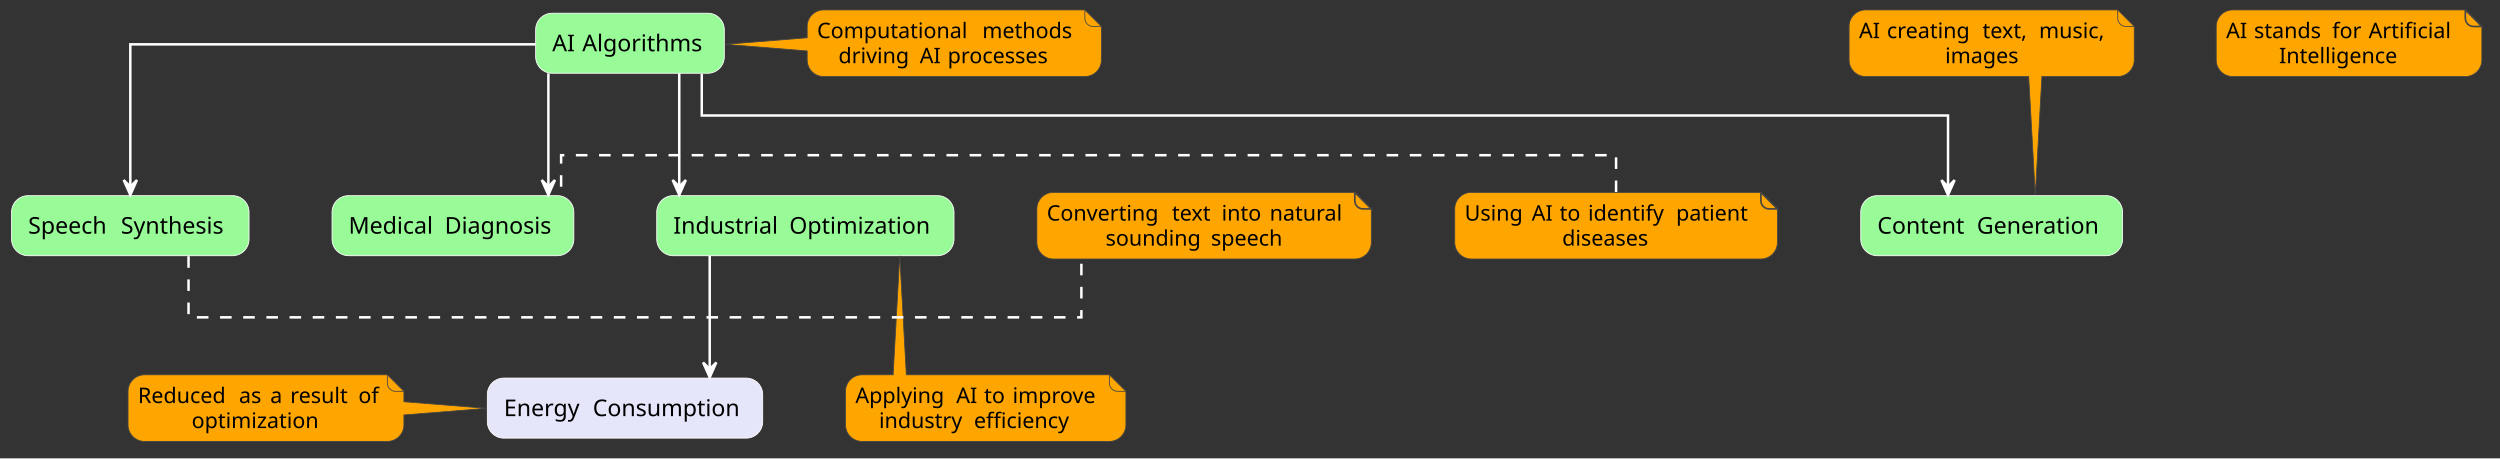
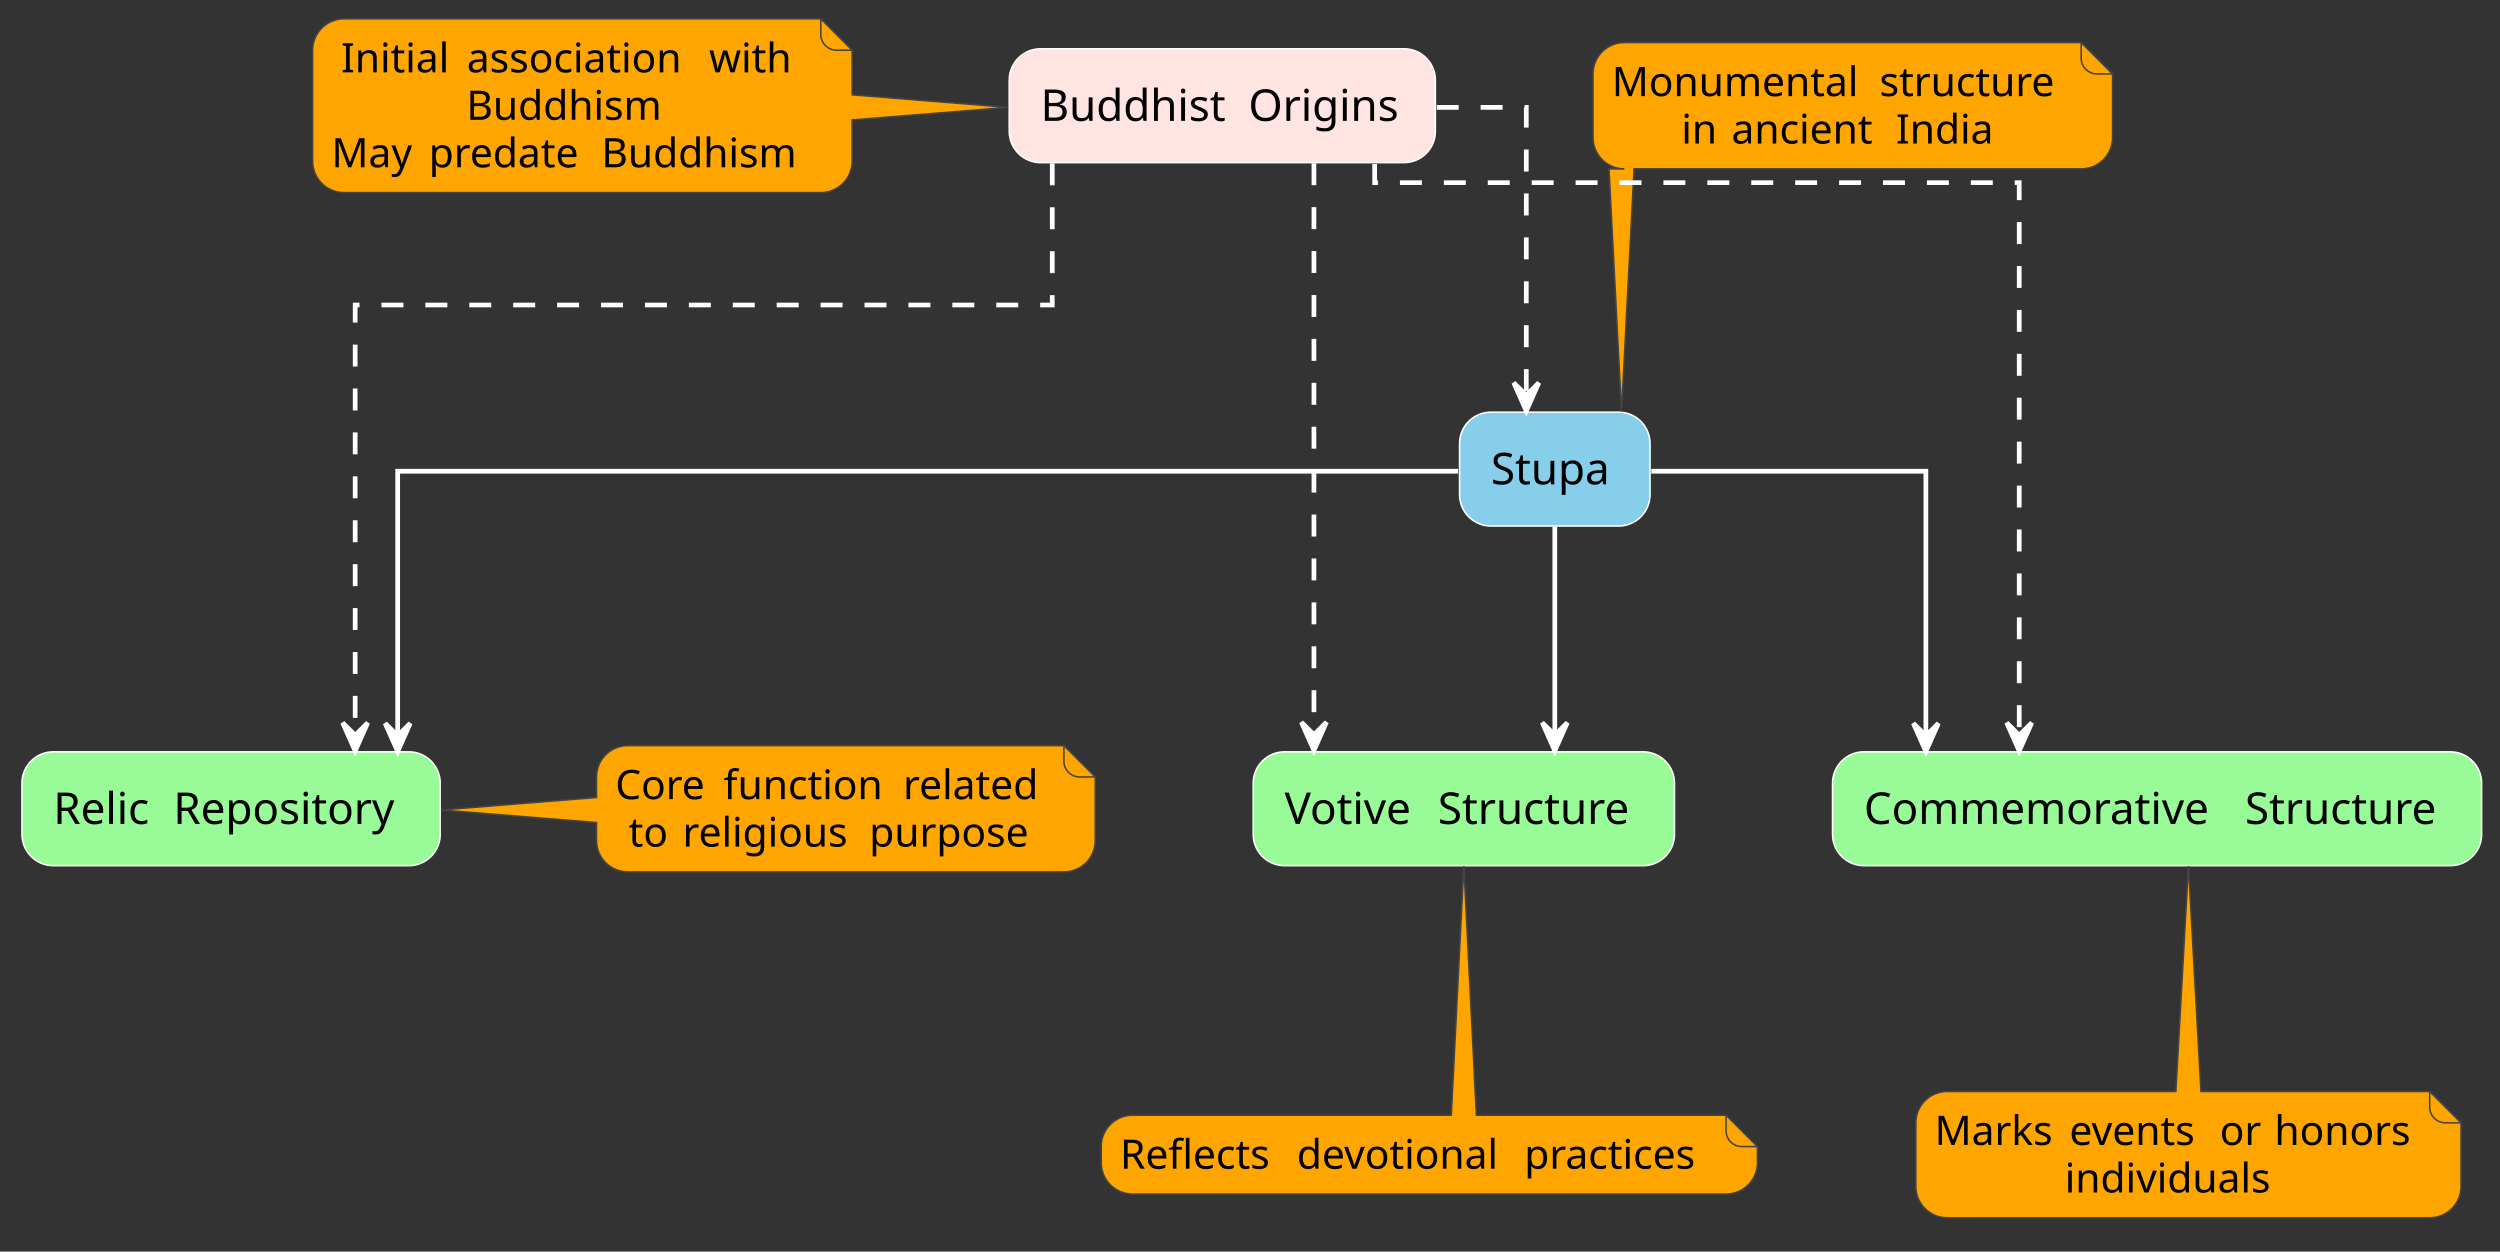
- <svg xmlns="http://www.w3.org/2000/svg" contentStyleType="text/css" data-diagram-type="CLASS" height="277px" preserveAspectRatio="none" style="width:1511px;height:277px;background:#333333;" version="1.1" viewBox="0 0 1511 277" width="1511px" zoomAndPan="magnify">
+ <svg xmlns="http://www.w3.org/2000/svg" contentStyleType="text/css" data-diagram-type="CLASS" height="399px" preserveAspectRatio="none" style="width:797px;height:399px;background:#333333;" version="1.1" viewBox="0 0 797 399" width="797px" zoomAndPan="magnify">
  <defs />
  <g>
-     <rect fill="#333333" height="277" style="stroke:none;stroke-width:1;" width="1511" x="0" y="0" />
-     <g class="entity" data-entity="AI Algorithms" data-source-line="23" data-uid="ent0002" id="entity_AI Algorithms">
-       <rect fill="#98FB98" height="36.297" rx="10" ry="10" style="stroke:#FFFFFF;stroke-width:0.5;" width="114.015" x="323.75" y="7.99" />
-       <text fill="#000000" font-family="Sans-Serif" font-size="14" lengthAdjust="spacing" textLength="13.706" x="333.75" y="30.985">AI</text>
-       <text fill="#000000" font-family="Sans-Serif" font-size="14" lengthAdjust="spacing" textLength="4.45" x="347.456" y="30.985"> </text>
-       <text fill="#000000" font-family="Sans-Serif" font-size="14" lengthAdjust="spacing" textLength="75.858" x="351.906" y="30.985">Algorithms</text>
+     <rect fill="#333333" height="399" style="stroke:none;stroke-width:1;" width="797" x="0" y="0" />
+     <g class="entity" data-entity="Stupa" data-source-line="23" data-uid="ent0002" id="entity_Stupa">
+       <rect fill="#87CEEB" height="36.297" rx="10" ry="10" style="stroke:#FFFFFF;stroke-width:0.5;" width="60.715" x="465.31" y="131.4" />
+       <text fill="#000000" font-family="Sans-Serif" font-size="14" lengthAdjust="spacing" textLength="40.715" x="475.31" y="154.395">Stupa</text>
    </g>
-     <g class="entity" data-entity="Industrial Optimization" data-source-line="24" data-uid="ent0003" id="entity_Industrial Optimization">
-       <rect fill="#98FB98" height="36.297" rx="10" ry="10" style="stroke:#FFFFFF;stroke-width:0.5;" width="179.667" x="396.93" y="118.25" />
-       <text fill="#000000" font-family="Sans-Serif" font-size="14" lengthAdjust="spacing" textLength="65.659" x="406.93" y="141.245">Industrial</text>
-       <text fill="#000000" font-family="Sans-Serif" font-size="14" lengthAdjust="spacing" textLength="4.45" x="472.589" y="141.245"> </text>
-       <text fill="#000000" font-family="Sans-Serif" font-size="14" lengthAdjust="spacing" textLength="89.558" x="477.039" y="141.245">Optimization</text>
+     <g class="entity" data-entity="Relic Repository" data-source-line="26" data-uid="ent0003" id="entity_Relic Repository">
+       <rect fill="#98FB98" height="36.297" rx="10" ry="10" style="stroke:#FFFFFF;stroke-width:0.5;" width="133.34" x="7" y="239.68" />
+       <text fill="#000000" font-family="Sans-Serif" font-size="14" lengthAdjust="spacing" textLength="33.817" x="17" y="262.675">Relic</text>
+       <text fill="#000000" font-family="Sans-Serif" font-size="14" lengthAdjust="spacing" textLength="4.45" x="50.817" y="262.675"> </text>
+       <text fill="#000000" font-family="Sans-Serif" font-size="14" lengthAdjust="spacing" textLength="75.072" x="55.268" y="262.675">Repository</text>
    </g>
-     <g class="entity" data-entity="Content Generation" data-source-line="25" data-uid="ent0004" id="entity_Content Generation">
-       <rect fill="#98FB98" height="36.297" rx="10" ry="10" style="stroke:#FFFFFF;stroke-width:0.5;" width="158.23" x="1124.64" y="118.25" />
-       <text fill="#000000" font-family="Sans-Serif" font-size="14" lengthAdjust="spacing" textLength="55.679" x="1134.64" y="141.245">Content</text>
-       <text fill="#000000" font-family="Sans-Serif" font-size="14" lengthAdjust="spacing" textLength="4.45" x="1190.319" y="141.245"> </text>
-       <text fill="#000000" font-family="Sans-Serif" font-size="14" lengthAdjust="spacing" textLength="78.101" x="1194.769" y="141.245">Generation</text>
+     <g class="entity" data-entity="Votive Structure" data-source-line="27" data-uid="ent0004" id="entity_Votive Structure">
+       <rect fill="#98FB98" height="36.297" rx="10" ry="10" style="stroke:#FFFFFF;stroke-width:0.5;" width="134.304" x="399.52" y="239.68" />
+       <text fill="#000000" font-family="Sans-Serif" font-size="14" lengthAdjust="spacing" textLength="44.42" x="409.52" y="262.675">Votive</text>
+       <text fill="#000000" font-family="Sans-Serif" font-size="14" lengthAdjust="spacing" textLength="4.45" x="453.94" y="262.675"> </text>
+       <text fill="#000000" font-family="Sans-Serif" font-size="14" lengthAdjust="spacing" textLength="65.434" x="458.39" y="262.675">Structure</text>
    </g>
-     <g class="entity" data-entity="Medical Diagnosis" data-source-line="26" data-uid="ent0005" id="entity_Medical Diagnosis">
-       <rect fill="#98FB98" height="36.297" rx="10" ry="10" style="stroke:#FFFFFF;stroke-width:0.5;" width="146.137" x="200.69" y="118.25" />
-       <text fill="#000000" font-family="Sans-Serif" font-size="14" lengthAdjust="spacing" textLength="53.635" x="210.69" y="141.245">Medical</text>
-       <text fill="#000000" font-family="Sans-Serif" font-size="14" lengthAdjust="spacing" textLength="4.45" x="264.325" y="141.245"> </text>
-       <text fill="#000000" font-family="Sans-Serif" font-size="14" lengthAdjust="spacing" textLength="68.052" x="268.775" y="141.245">Diagnosis</text>
+     <g class="entity" data-entity="Commemorative Structure" data-source-line="28" data-uid="ent0005" id="entity_Commemorative Structure">
+       <rect fill="#98FB98" height="36.297" rx="10" ry="10" style="stroke:#FFFFFF;stroke-width:0.5;" width="206.929" x="584.21" y="239.68" />
+       <text fill="#000000" font-family="Sans-Serif" font-size="14" lengthAdjust="spacing" textLength="117.045" x="594.21" y="262.675">Commemorative</text>
+       <text fill="#000000" font-family="Sans-Serif" font-size="14" lengthAdjust="spacing" textLength="4.45" x="711.255" y="262.675"> </text>
+       <text fill="#000000" font-family="Sans-Serif" font-size="14" lengthAdjust="spacing" textLength="65.434" x="715.705" y="262.675">Structure</text>
    </g>
-     <g class="entity" data-entity="Speech Synthesis" data-source-line="27" data-uid="ent0006" id="entity_Speech Synthesis">
-       <rect fill="#98FB98" height="36.297" rx="10" ry="10" style="stroke:#FFFFFF;stroke-width:0.5;" width="143.519" x="7" y="118.25" />
-       <text fill="#000000" font-family="Sans-Serif" font-size="14" lengthAdjust="spacing" textLength="51.57" x="17" y="141.245">Speech</text>
-       <text fill="#000000" font-family="Sans-Serif" font-size="14" lengthAdjust="spacing" textLength="4.45" x="68.57" y="141.245"> </text>
-       <text fill="#000000" font-family="Sans-Serif" font-size="14" lengthAdjust="spacing" textLength="67.498" x="73.02" y="141.245">Synthesis</text>
+     <g class="entity" data-entity="Buddhist Origins" data-source-line="31" data-uid="ent0006" id="entity_Buddhist Origins">
+       <rect fill="#FFE4E1" height="36.297" rx="10" ry="10" style="stroke:#FFFFFF;stroke-width:0.5;" width="135.856" x="321.74" y="15.55" />
+       <text fill="#000000" font-family="Sans-Serif" font-size="14" lengthAdjust="spacing" textLength="61.797" x="331.74" y="38.545">Buddhist</text>
+       <text fill="#000000" font-family="Sans-Serif" font-size="14" lengthAdjust="spacing" textLength="4.45" x="393.537" y="38.545"> </text>
+       <text fill="#000000" font-family="Sans-Serif" font-size="14" lengthAdjust="spacing" textLength="49.608" x="397.987" y="38.545">Origins</text>
    </g>
-     <g class="entity" data-entity="Energy Consumption" data-source-line="28" data-uid="ent0007" id="entity_Energy Consumption">
-       <rect fill="#E6E6FA" height="36.297" rx="10" ry="10" style="stroke:#FFFFFF;stroke-width:0.5;" width="166.433" x="294.54" y="228.52" />
-       <text fill="#000000" font-family="Sans-Serif" font-size="14" lengthAdjust="spacing" textLength="49.26" x="304.54" y="251.515">Energy</text>
-       <text fill="#000000" font-family="Sans-Serif" font-size="14" lengthAdjust="spacing" textLength="4.45" x="353.8" y="251.515"> </text>
-       <text fill="#000000" font-family="Sans-Serif" font-size="14" lengthAdjust="spacing" textLength="92.723" x="358.25" y="251.515">Consumption</text>
+     <g class="entity" data-entity="GMN14" data-source-line="45" data-uid="ent0015" id="entity_GMN14">
+       <path d="M507.85,23.57 L507.85,43.836 A10,10 0 0 0 517.85,53.836 L512.94,53.836 L516.94,131.22 L520.94,53.836 L663.488,53.836 A10,10 0 0 0 673.488,43.836 L673.488,23.57 L663.488,13.57 L517.85,13.57 A10,10 0 0 0 507.85,23.57" fill="#FFA500" style="stroke:#444444;stroke-width:0.5;" />
+       <path d="M663.488,13.57 L663.488,18.57 A5,5 0 0 0 668.488,23.57 L673.488,23.57 L663.488,13.57" fill="#FFA500" style="stroke:#444444;stroke-width:0.5;" />
+       <text fill="#000000" font-family="Sans-Serif" font-size="13" lengthAdjust="spacing" textLength="81.225" x="513.85" y="30.637">Monumental</text>
+       <text fill="#000000" font-family="Sans-Serif" font-size="13" lengthAdjust="spacing" textLength="4.132" x="595.075" y="30.637"> </text>
+       <text fill="#000000" font-family="Sans-Serif" font-size="13" lengthAdjust="spacing" textLength="59.281" x="599.207" y="30.637">structure</text>
+       <text fill="#000000" font-family="Sans-Serif" font-size="13" lengthAdjust="spacing" textLength="11.851" x="536.01" y="45.77">in</text>
+       <text fill="#000000" font-family="Sans-Serif" font-size="13" lengthAdjust="spacing" textLength="4.132" x="547.861" y="45.77"> </text>
+       <text fill="#000000" font-family="Sans-Serif" font-size="13" lengthAdjust="spacing" textLength="48.299" x="551.993" y="45.77">ancient</text>
+       <text fill="#000000" font-family="Sans-Serif" font-size="13" lengthAdjust="spacing" textLength="4.132" x="600.292" y="45.77"> </text>
+       <text fill="#000000" font-family="Sans-Serif" font-size="13" lengthAdjust="spacing" textLength="31.903" x="604.425" y="45.77">India</text>
    </g>
-     <g class="entity" data-entity="GMN13" data-source-line="39" data-uid="ent0014" id="entity_GMN13">
-       <path d="M487.84,16 L487.84,22.8 L438.24,26.8 L487.84,30.8 L487.84,36.266 A10,10 0 0 0 497.84,46.266 L655.678,46.266 A10,10 0 0 0 665.678,36.266 L665.678,16 L655.678,6 L497.84,6 A10,10 0 0 0 487.84,16" fill="#FFA500" style="stroke:#444444;stroke-width:0.5;" />
-       <path d="M655.678,6 L655.678,11 A5,5 0 0 0 660.678,16 L665.678,16 L655.678,6" fill="#FFA500" style="stroke:#444444;stroke-width:0.5;" />
-       <text fill="#000000" font-family="Sans-Serif" font-size="13" lengthAdjust="spacing" textLength="95.729" x="493.84" y="23.067">Computational</text>
-       <text fill="#000000" font-family="Sans-Serif" font-size="13" lengthAdjust="spacing" textLength="4.132" x="589.569" y="23.067"> </text>
-       <text fill="#000000" font-family="Sans-Serif" font-size="13" lengthAdjust="spacing" textLength="56.977" x="593.701" y="23.067">methods</text>
-       <text fill="#000000" font-family="Sans-Serif" font-size="13" lengthAdjust="spacing" textLength="45.005" x="506.754" y="38.2">driving</text>
-       <text fill="#000000" font-family="Sans-Serif" font-size="13" lengthAdjust="spacing" textLength="4.132" x="551.759" y="38.2"> </text>
-       <text fill="#000000" font-family="Sans-Serif" font-size="13" lengthAdjust="spacing" textLength="12.727" x="555.891" y="38.2">AI</text>
-       <text fill="#000000" font-family="Sans-Serif" font-size="13" lengthAdjust="spacing" textLength="4.132" x="568.619" y="38.2"> </text>
-       <text fill="#000000" font-family="Sans-Serif" font-size="13" lengthAdjust="spacing" textLength="65.013" x="572.751" y="38.2">processes</text>
+     <g class="entity" data-entity="GMN17" data-source-line="50" data-uid="ent0018" id="entity_GMN17">
+       <path d="M99.67,16 L99.67,51.398 A10,10 0 0 0 109.67,61.398 L261.668,61.398 A10,10 0 0 0 271.668,51.398 L271.668,38.23 L321.38,34.23 L271.668,30.23 L271.668,16 L261.668,6 L109.67,6 A10,10 0 0 0 99.67,16" fill="#FFA500" style="stroke:#444444;stroke-width:0.5;" />
+       <path d="M261.668,6 L261.668,11 A5,5 0 0 0 266.668,16 L271.668,16 L261.668,6" fill="#FFA500" style="stroke:#444444;stroke-width:0.5;" />
+       <text fill="#000000" font-family="Sans-Serif" font-size="13" lengthAdjust="spacing" textLength="35.972" x="108.714" y="23.067">Initial</text>
+       <text fill="#000000" font-family="Sans-Serif" font-size="13" lengthAdjust="spacing" textLength="4.132" x="144.686" y="23.067"> </text>
+       <text fill="#000000" font-family="Sans-Serif" font-size="13" lengthAdjust="spacing" textLength="73.093" x="148.818" y="23.067">association</text>
+       <text fill="#000000" font-family="Sans-Serif" font-size="13" lengthAdjust="spacing" textLength="4.132" x="221.911" y="23.067"> </text>
+       <text fill="#000000" font-family="Sans-Serif" font-size="13" lengthAdjust="spacing" textLength="27.581" x="226.044" y="23.067">with</text>
+       <text fill="#000000" font-family="Sans-Serif" font-size="13" lengthAdjust="spacing" textLength="64.949" x="148.694" y="38.2">Buddhism</text>
+       <text fill="#000000" font-family="Sans-Serif" font-size="13" lengthAdjust="spacing" textLength="26.876" x="105.67" y="53.333">May</text>
+       <text fill="#000000" font-family="Sans-Serif" font-size="13" lengthAdjust="spacing" textLength="4.132" x="132.546" y="53.333"> </text>
+       <text fill="#000000" font-family="Sans-Serif" font-size="13" lengthAdjust="spacing" textLength="50.908" x="136.678" y="53.333">predate</text>
+       <text fill="#000000" font-family="Sans-Serif" font-size="13" lengthAdjust="spacing" textLength="4.132" x="187.587" y="53.333"> </text>
+       <text fill="#000000" font-family="Sans-Serif" font-size="13" lengthAdjust="spacing" textLength="64.949" x="191.719" y="53.333">Buddhism</text>
    </g>
-     <g class="entity" data-entity="GMN16" data-source-line="43" data-uid="ent0017" id="entity_GMN16">
-       <path d="M1117.58,16 L1117.58,36.266 A10,10 0 0 0 1127.58,46.266 L1226.13,46.266 L1230.13,117.86 L1234.13,46.266 L1279.946,46.266 A10,10 0 0 0 1289.946,36.266 L1289.946,16 L1279.946,6 L1127.58,6 A10,10 0 0 0 1117.58,16" fill="#FFA500" style="stroke:#444444;stroke-width:0.5;" />
-       <path d="M1279.946,6 L1279.946,11 A5,5 0 0 0 1284.946,16 L1289.946,16 L1279.946,6" fill="#FFA500" style="stroke:#444444;stroke-width:0.5;" />
-       <text fill="#000000" font-family="Sans-Serif" font-size="13" lengthAdjust="spacing" textLength="12.727" x="1123.58" y="23.067">AI</text>
-       <text fill="#000000" font-family="Sans-Serif" font-size="13" lengthAdjust="spacing" textLength="4.132" x="1136.307" y="23.067"> </text>
-       <text fill="#000000" font-family="Sans-Serif" font-size="13" lengthAdjust="spacing" textLength="53.657" x="1140.439" y="23.067">creating</text>
-       <text fill="#000000" font-family="Sans-Serif" font-size="13" lengthAdjust="spacing" textLength="4.132" x="1194.096" y="23.067"> </text>
-       <text fill="#000000" font-family="Sans-Serif" font-size="13" lengthAdjust="spacing" textLength="30.018" x="1198.228" y="23.067">text,</text>
-       <text fill="#000000" font-family="Sans-Serif" font-size="13" lengthAdjust="spacing" textLength="4.132" x="1228.246" y="23.067"> </text>
-       <text fill="#000000" font-family="Sans-Serif" font-size="13" lengthAdjust="spacing" textLength="42.567" x="1232.379" y="23.067">music,</text>
-       <text fill="#000000" font-family="Sans-Serif" font-size="13" lengthAdjust="spacing" textLength="47.265" x="1175.631" y="38.2">images</text>
+     <g class="entity" data-entity="GMN20" data-source-line="55" data-uid="ent0021" id="entity_GMN20">
+       <path d="M190.16,247.7 L190.16,254.23 L140.57,258.23 L190.16,262.23 L190.16,267.966 A10,10 0 0 0 200.16,277.966 L339.171,277.966 A10,10 0 0 0 349.171,267.966 L349.171,247.7 L339.171,237.7 L200.16,237.7 A10,10 0 0 0 190.16,247.7" fill="#FFA500" style="stroke:#444444;stroke-width:0.5;" />
+       <path d="M339.171,237.7 L339.171,242.7 A5,5 0 0 0 344.171,247.7 L349.171,247.7 L339.171,237.7" fill="#FFA500" style="stroke:#444444;stroke-width:0.5;" />
+       <text fill="#000000" font-family="Sans-Serif" font-size="13" lengthAdjust="spacing" textLength="30.373" x="196.16" y="254.767">Core</text>
+       <text fill="#000000" font-family="Sans-Serif" font-size="13" lengthAdjust="spacing" textLength="4.132" x="226.534" y="254.767"> </text>
+       <text fill="#000000" font-family="Sans-Serif" font-size="13" lengthAdjust="spacing" textLength="53.105" x="230.666" y="254.767">function</text>
+       <text fill="#000000" font-family="Sans-Serif" font-size="13" lengthAdjust="spacing" textLength="4.132" x="283.77" y="254.767"> </text>
+       <text fill="#000000" font-family="Sans-Serif" font-size="13" lengthAdjust="spacing" textLength="46.268" x="287.903" y="254.767">related</text>
+       <text fill="#000000" font-family="Sans-Serif" font-size="13" lengthAdjust="spacing" textLength="13.051" x="200.403" y="269.9">to</text>
+       <text fill="#000000" font-family="Sans-Serif" font-size="13" lengthAdjust="spacing" textLength="4.132" x="213.454" y="269.9"> </text>
+       <text fill="#000000" font-family="Sans-Serif" font-size="13" lengthAdjust="spacing" textLength="55.396" x="217.587" y="269.9">religious</text>
+       <text fill="#000000" font-family="Sans-Serif" font-size="13" lengthAdjust="spacing" textLength="4.132" x="272.983" y="269.9"> </text>
+       <text fill="#000000" font-family="Sans-Serif" font-size="13" lengthAdjust="spacing" textLength="52.812" x="277.115" y="269.9">purpose</text>
    </g>
-     <g class="entity" data-entity="GMN19" data-source-line="47" data-uid="ent0020" id="entity_GMN19">
-       <path d="M879.24,126.27 L879.24,146.536 A10,10 0 0 0 889.24,156.536 L1064.28,156.536 A10,10 0 0 0 1074.28,146.536 L1074.28,126.27 L1064.28,116.27 L889.24,116.27 A10,10 0 0 0 879.24,126.27" fill="#FFA500" style="stroke:#444444;stroke-width:0.5;" />
-       <path d="M1064.28,116.27 L1064.28,121.27 A5,5 0 0 0 1069.28,126.27 L1074.28,126.27 L1064.28,116.27" fill="#FFA500" style="stroke:#444444;stroke-width:1;" />
-       <text fill="#000000" font-family="Sans-Serif" font-size="13" lengthAdjust="spacing" textLength="36.391" x="885.24" y="133.337">Using</text>
-       <text fill="#000000" font-family="Sans-Serif" font-size="13" lengthAdjust="spacing" textLength="4.132" x="921.631" y="133.337"> </text>
-       <text fill="#000000" font-family="Sans-Serif" font-size="13" lengthAdjust="spacing" textLength="12.727" x="925.763" y="133.337">AI</text>
-       <text fill="#000000" font-family="Sans-Serif" font-size="13" lengthAdjust="spacing" textLength="4.132" x="938.49" y="133.337"> </text>
-       <text fill="#000000" font-family="Sans-Serif" font-size="13" lengthAdjust="spacing" textLength="13.051" x="942.623" y="133.337">to</text>
-       <text fill="#000000" font-family="Sans-Serif" font-size="13" lengthAdjust="spacing" textLength="4.132" x="955.674" y="133.337"> </text>
-       <text fill="#000000" font-family="Sans-Serif" font-size="13" lengthAdjust="spacing" textLength="49.08" x="959.806" y="133.337">identify</text>
-       <text fill="#000000" font-family="Sans-Serif" font-size="13" lengthAdjust="spacing" textLength="4.132" x="1008.886" y="133.337"> </text>
-       <text fill="#000000" font-family="Sans-Serif" font-size="13" lengthAdjust="spacing" textLength="46.262" x="1013.018" y="133.337">patient</text>
-       <text fill="#000000" font-family="Sans-Serif" font-size="13" lengthAdjust="spacing" textLength="56.145" x="944.188" y="148.47">diseases</text>
+     <g class="entity" data-entity="GMN23" data-source-line="60" data-uid="ent0024" id="entity_GMN23">
+       <path d="M351.06,365.53 L351.06,370.663 A10,10 0 0 0 361.06,380.663 L550.274,380.663 A10,10 0 0 0 560.274,370.663 L560.274,365.53 L550.274,355.53 L470.67,355.53 L466.67,276.04 L462.67,355.53 L361.06,355.53 A10,10 0 0 0 351.06,365.53" fill="#FFA500" style="stroke:#444444;stroke-width:0.5;" />
+       <path d="M550.274,355.53 L550.274,360.53 A5,5 0 0 0 555.274,365.53 L560.274,365.53 L550.274,355.53" fill="#FFA500" style="stroke:#444444;stroke-width:0.5;" />
+       <text fill="#000000" font-family="Sans-Serif" font-size="13" lengthAdjust="spacing" textLength="52.235" x="357.06" y="372.597">Reflects</text>
+       <text fill="#000000" font-family="Sans-Serif" font-size="13" lengthAdjust="spacing" textLength="4.132" x="409.295" y="372.597"> </text>
+       <text fill="#000000" font-family="Sans-Serif" font-size="13" lengthAdjust="spacing" textLength="68.377" x="413.427" y="372.597">devotional</text>
+       <text fill="#000000" font-family="Sans-Serif" font-size="13" lengthAdjust="spacing" textLength="4.132" x="481.804" y="372.597"> </text>
+       <text fill="#000000" font-family="Sans-Serif" font-size="13" lengthAdjust="spacing" textLength="59.338" x="485.937" y="372.597">practices</text>
    </g>
-     <g class="entity" data-entity="GMN22" data-source-line="51" data-uid="ent0023" id="entity_GMN22">
-       <path d="M511.01,236.53 L511.01,256.796 A10,10 0 0 0 521.01,266.796 L670.507,266.796 A10,10 0 0 0 680.507,256.796 L680.507,236.53 L670.507,226.53 L547.8,226.53 L543.8,154.61 L539.8,226.53 L521.01,226.53 A10,10 0 0 0 511.01,236.53" fill="#FFA500" style="stroke:#444444;stroke-width:0.5;" />
-       <path d="M670.507,226.53 L670.507,231.53 A5,5 0 0 0 675.507,236.53 L680.507,236.53 L670.507,226.53" fill="#FFA500" style="stroke:#444444;stroke-width:0.5;" />
-       <text fill="#000000" font-family="Sans-Serif" font-size="13" lengthAdjust="spacing" textLength="56.805" x="517.01" y="243.597">Applying</text>
-       <text fill="#000000" font-family="Sans-Serif" font-size="13" lengthAdjust="spacing" textLength="4.132" x="573.815" y="243.597"> </text>
-       <text fill="#000000" font-family="Sans-Serif" font-size="13" lengthAdjust="spacing" textLength="12.727" x="577.947" y="243.597">AI</text>
-       <text fill="#000000" font-family="Sans-Serif" font-size="13" lengthAdjust="spacing" textLength="4.132" x="590.675" y="243.597"> </text>
-       <text fill="#000000" font-family="Sans-Serif" font-size="13" lengthAdjust="spacing" textLength="13.051" x="594.807" y="243.597">to</text>
-       <text fill="#000000" font-family="Sans-Serif" font-size="13" lengthAdjust="spacing" textLength="4.132" x="607.858" y="243.597"> </text>
-       <text fill="#000000" font-family="Sans-Serif" font-size="13" lengthAdjust="spacing" textLength="53.517" x="611.99" y="243.597">improve</text>
-       <text fill="#000000" font-family="Sans-Serif" font-size="13" lengthAdjust="spacing" textLength="53.251" x="531.267" y="258.73">industry</text>
-       <text fill="#000000" font-family="Sans-Serif" font-size="13" lengthAdjust="spacing" textLength="4.132" x="584.517" y="258.73"> </text>
-       <text fill="#000000" font-family="Sans-Serif" font-size="13" lengthAdjust="spacing" textLength="62.601" x="588.65" y="258.73">efficiency</text>
+     <g class="entity" data-entity="GMN26" data-source-line="64" data-uid="ent0027" id="entity_GMN26">
+       <path d="M610.76,357.96 L610.76,378.226 A10,10 0 0 0 620.76,388.226 L774.586,388.226 A10,10 0 0 0 784.586,378.226 L784.586,357.96 L774.586,347.96 L701.67,347.96 L697.67,276.04 L693.67,347.96 L620.76,347.96 A10,10 0 0 0 610.76,357.96" fill="#FFA500" style="stroke:#444444;stroke-width:0.5;" />
+       <path d="M774.586,347.96 L774.586,352.96 A5,5 0 0 0 779.586,357.96 L784.586,357.96 L774.586,347.96" fill="#FFA500" style="stroke:#444444;stroke-width:0.5;" />
+       <text fill="#000000" font-family="Sans-Serif" font-size="13" lengthAdjust="spacing" textLength="38.829" x="616.76" y="365.027">Marks</text>
+       <text fill="#000000" font-family="Sans-Serif" font-size="13" lengthAdjust="spacing" textLength="4.132" x="655.589" y="365.027"> </text>
+       <text fill="#000000" font-family="Sans-Serif" font-size="13" lengthAdjust="spacing" textLength="43.799" x="659.721" y="365.027">events</text>
+       <text fill="#000000" font-family="Sans-Serif" font-size="13" lengthAdjust="spacing" textLength="4.132" x="703.52" y="365.027"> </text>
+       <text fill="#000000" font-family="Sans-Serif" font-size="13" lengthAdjust="spacing" textLength="13.298" x="707.652" y="365.027">or</text>
+       <text fill="#000000" font-family="Sans-Serif" font-size="13" lengthAdjust="spacing" textLength="4.132" x="720.95" y="365.027"> </text>
+       <text fill="#000000" font-family="Sans-Serif" font-size="13" lengthAdjust="spacing" textLength="44.503" x="725.083" y="365.027">honors</text>
+       <text fill="#000000" font-family="Sans-Serif" font-size="13" lengthAdjust="spacing" textLength="69.862" x="658.242" y="380.16">individuals</text>
    </g>
-     <g class="entity" data-entity="GMN25" data-source-line="55" data-uid="ent0026" id="entity_GMN25">
-       <path d="M626.68,126.27 L626.68,146.536 A10,10 0 0 0 636.68,156.536 L818.836,156.536 A10,10 0 0 0 828.836,146.536 L828.836,126.27 L818.836,116.27 L636.68,116.27 A10,10 0 0 0 626.68,126.27" fill="#FFA500" style="stroke:#444444;stroke-width:0.5;" />
-       <path d="M818.836,116.27 L818.836,121.27 A5,5 0 0 0 823.836,126.27 L828.836,126.27 L818.836,116.27" fill="#FFA500" style="stroke:#444444;stroke-width:1;" />
-       <text fill="#000000" font-family="Sans-Serif" font-size="13" lengthAdjust="spacing" textLength="71.506" x="632.68" y="133.337">Converting</text>
-       <text fill="#000000" font-family="Sans-Serif" font-size="13" lengthAdjust="spacing" textLength="4.132" x="704.186" y="133.337"> </text>
-       <text fill="#000000" font-family="Sans-Serif" font-size="13" lengthAdjust="spacing" textLength="25.886" x="708.319" y="133.337">text</text>
-       <text fill="#000000" font-family="Sans-Serif" font-size="13" lengthAdjust="spacing" textLength="4.132" x="734.204" y="133.337"> </text>
-       <text fill="#000000" font-family="Sans-Serif" font-size="13" lengthAdjust="spacing" textLength="24.902" x="738.337" y="133.337">into</text>
-       <text fill="#000000" font-family="Sans-Serif" font-size="13" lengthAdjust="spacing" textLength="4.132" x="763.239" y="133.337"> </text>
-       <text fill="#000000" font-family="Sans-Serif" font-size="13" lengthAdjust="spacing" textLength="46.465" x="767.371" y="133.337">natural</text>
-       <text fill="#000000" font-family="Sans-Serif" font-size="13" lengthAdjust="spacing" textLength="59.56" x="668.208" y="148.47">sounding</text>
-       <text fill="#000000" font-family="Sans-Serif" font-size="13" lengthAdjust="spacing" textLength="4.132" x="727.768" y="148.47"> </text>
-       <text fill="#000000" font-family="Sans-Serif" font-size="13" lengthAdjust="spacing" textLength="46.408" x="731.9" y="148.47">speech</text>
+     <g class="link" data-entity-1="Buddhist Origins" data-entity-2="Stupa" data-source-line="34" data-uid="lnk7" id="link_Buddhist Origins_Stupa">
+       <path codeLine="34" d="M458.03,34.23 C474.07,34.23 486.58,34.23 486.58,34.23 C486.58,34.23 486.58,92.42 486.58,125.02" fill="none" id="Buddhist Origins-to-Stupa" style="stroke:#FFFFFF;stroke-width:1.5;stroke-dasharray:7.0,7.0;" />
+       <polygon fill="#FFFFFF" points="486.58,131.02,490.58,122.02,486.58,126.02,482.58,122.02,486.58,131.02" style="stroke:#FFFFFF;stroke-width:1.5;" />
    </g>
-     <g class="entity" data-entity="GMN28" data-source-line="59" data-uid="ent0029" id="entity_GMN28">
-       <path d="M77.38,236.53 L77.38,256.796 A10,10 0 0 0 87.38,266.796 L234.129,266.796 A10,10 0 0 0 244.129,256.796 L244.129,250.8 L294.21,246.8 L244.129,242.8 L244.129,236.53 L234.129,226.53 L87.38,226.53 A10,10 0 0 0 77.38,236.53" fill="#FFA500" style="stroke:#444444;stroke-width:0.5;" />
-       <path d="M234.129,226.53 L234.129,231.53 A5,5 0 0 0 239.129,236.53 L244.129,236.53 L234.129,226.53" fill="#FFA500" style="stroke:#444444;stroke-width:0.5;" />
-       <text fill="#000000" font-family="Sans-Serif" font-size="13" lengthAdjust="spacing" textLength="56.919" x="83.38" y="243.597">Reduced</text>
-       <text fill="#000000" font-family="Sans-Serif" font-size="13" lengthAdjust="spacing" textLength="4.132" x="140.299" y="243.597"> </text>
-       <text fill="#000000" font-family="Sans-Serif" font-size="13" lengthAdjust="spacing" textLength="14.739" x="144.432" y="243.597">as</text>
-       <text fill="#000000" font-family="Sans-Serif" font-size="13" lengthAdjust="spacing" textLength="4.132" x="159.171" y="243.597"> </text>
-       <text fill="#000000" font-family="Sans-Serif" font-size="13" lengthAdjust="spacing" textLength="7.966" x="163.303" y="243.597">a</text>
-       <text fill="#000000" font-family="Sans-Serif" font-size="13" lengthAdjust="spacing" textLength="4.132" x="171.27" y="243.597"> </text>
-       <text fill="#000000" font-family="Sans-Serif" font-size="13" lengthAdjust="spacing" textLength="37.064" x="175.402" y="243.597">result</text>
-       <text fill="#000000" font-family="Sans-Serif" font-size="13" lengthAdjust="spacing" textLength="4.132" x="212.466" y="243.597"> </text>
-       <text fill="#000000" font-family="Sans-Serif" font-size="13" lengthAdjust="spacing" textLength="12.53" x="216.598" y="243.597">of</text>
-       <text fill="#000000" font-family="Sans-Serif" font-size="13" lengthAdjust="spacing" textLength="80.882" x="115.813" y="258.73">optimization</text>
+     <g class="link" data-entity-1="Buddhist Origins" data-entity-2="Relic Repository" data-source-line="35" data-uid="lnk8" id="link_Buddhist Origins_Relic Repository">
+       <path codeLine="35" d="M335.46,52.08 C335.46,70.84 335.46,97.23 335.46,97.23 C335.46,97.23 113.23,97.23 113.23,97.23 C113.23,97.23 113.23,191.22 113.23,233.41" fill="none" id="Buddhist Origins-to-Relic Repository" style="stroke:#FFFFFF;stroke-width:1.5;stroke-dasharray:7.0,7.0;" />
+       <polygon fill="#FFFFFF" points="113.23,239.41,117.23,230.41,113.23,234.41,109.23,230.41,113.23,239.41" style="stroke:#FFFFFF;stroke-width:1.5;" />
    </g>
-     <g class="entity" data-entity="AcronymNote" data-source-line="62" data-uid="ent0031" id="entity_AcronymNote">
-       <path d="M1339.47,16 L1339.47,36.266 A10,10 0 0 0 1349.47,46.266 L1490.042,46.266 A10,10 0 0 0 1500.042,36.266 L1500.042,16 L1490.042,6 L1349.47,6 A10,10 0 0 0 1339.47,16" fill="#FFA500" style="stroke:#444444;stroke-width:0.5;" />
-       <path d="M1490.042,6 L1490.042,11 A5,5 0 0 0 1495.042,16 L1500.042,16 L1490.042,6" fill="#FFA500" style="stroke:#444444;stroke-width:1;" />
-       <text fill="#000000" font-family="Sans-Serif" font-size="13" lengthAdjust="spacing" textLength="12.727" x="1345.47" y="23.067">AI</text>
-       <text fill="#000000" font-family="Sans-Serif" font-size="13" lengthAdjust="spacing" textLength="4.132" x="1358.197" y="23.067"> </text>
-       <text fill="#000000" font-family="Sans-Serif" font-size="13" lengthAdjust="spacing" textLength="43.101" x="1362.329" y="23.067">stands</text>
-       <text fill="#000000" font-family="Sans-Serif" font-size="13" lengthAdjust="spacing" textLength="4.132" x="1405.43" y="23.067"> </text>
-       <text fill="#000000" font-family="Sans-Serif" font-size="13" lengthAdjust="spacing" textLength="17.875" x="1409.562" y="23.067">for</text>
-       <text fill="#000000" font-family="Sans-Serif" font-size="13" lengthAdjust="spacing" textLength="4.132" x="1427.437" y="23.067"> </text>
-       <text fill="#000000" font-family="Sans-Serif" font-size="13" lengthAdjust="spacing" textLength="53.473" x="1431.57" y="23.067">Artificial</text>
-       <text fill="#000000" font-family="Sans-Serif" font-size="13" lengthAdjust="spacing" textLength="75.639" x="1377.437" y="38.2">Intelligence</text>
+     <g class="link" data-entity-1="Buddhist Origins" data-entity-2="Votive Structure" data-source-line="36" data-uid="lnk9" id="link_Buddhist Origins_Votive Structure">
+       <path codeLine="36" d="M418.88,52.04 C418.88,94.07 418.88,190.96 418.88,233.24" fill="none" id="Buddhist Origins-to-Votive Structure" style="stroke:#FFFFFF;stroke-width:1.5;stroke-dasharray:7.0,7.0;" />
+       <polygon fill="#FFFFFF" points="418.88,239.24,422.88,230.24,418.88,234.24,414.88,230.24,418.88,239.24" style="stroke:#FFFFFF;stroke-width:1.5;" />
    </g>
-     <g class="link" data-entity-1="AI Algorithms" data-entity-2="Industrial Optimization" data-source-line="31" data-uid="lnk8" id="link_AI Algorithms_Industrial Optimization">
-       <path codeLine="31" d="M410.54,44.34 C410.54,64.65 410.54,91.33 410.54,111.8" fill="none" id="AI Algorithms-to-Industrial Optimization" style="stroke:#FFFFFF;stroke-width:1.5;" />
-       <polygon fill="#FFFFFF" points="410.54,117.8,414.54,108.8,410.54,112.8,406.54,108.8,410.54,117.8" style="stroke:#FFFFFF;stroke-width:1.5;" />
+     <g class="link" data-entity-1="Buddhist Origins" data-entity-2="Commemorative Structure" data-source-line="37" data-uid="lnk10" id="link_Buddhist Origins_Commemorative Structure">
+       <path codeLine="37" d="M438.24,52.29 C438.24,55.71 438.24,58.23 438.24,58.23 C438.24,58.23 643.73,58.23 643.73,58.23 C643.73,58.23 643.73,184 643.73,233.41" fill="none" id="Buddhist Origins-to-Commemorative Structure" style="stroke:#FFFFFF;stroke-width:1.5;stroke-dasharray:7.0,7.0;" />
+       <polygon fill="#FFFFFF" points="643.73,239.41,647.73,230.41,643.73,234.41,639.73,230.41,643.73,239.41" style="stroke:#FFFFFF;stroke-width:1.5;" />
    </g>
-     <g class="link" data-entity-1="Industrial Optimization" data-entity-2="Energy Consumption" data-source-line="32" data-uid="lnk9" id="link_Industrial Optimization_Energy Consumption">
-       <path codeLine="32" d="M428.95,154.61 C428.95,174.92 428.95,201.6 428.95,222.06" fill="none" id="Industrial Optimization-to-Energy Consumption" style="stroke:#FFFFFF;stroke-width:1.5;" />
-       <polygon fill="#FFFFFF" points="428.95,228.06,432.95,219.06,428.95,223.06,424.95,219.06,428.95,228.06" style="stroke:#FFFFFF;stroke-width:1.5;" />
+     <g class="link" data-entity-1="Stupa" data-entity-2="Relic Repository" data-source-line="39" data-uid="lnk11" id="link_Stupa_Relic Repository">
+       <path codeLine="39" d="M464.85,150.23 C376.2,150.23 126.78,150.23 126.78,150.23 C126.78,150.23 126.78,202.88 126.78,233.58" fill="none" id="Stupa-to-Relic Repository" style="stroke:#FFFFFF;stroke-width:1.5;" />
+       <polygon fill="#FFFFFF" points="126.78,239.58,130.78,230.58,126.78,234.58,122.78,230.58,126.78,239.58" style="stroke:#FFFFFF;stroke-width:1.5;" />
    </g>
-     <g class="link" data-entity-1="AI Algorithms" data-entity-2="Content Generation" data-source-line="33" data-uid="lnk10" id="link_AI Algorithms_Content Generation">
-       <path codeLine="33" d="M424.15,44.65 C424.15,56.55 424.15,69.8 424.15,69.8 C424.15,69.8 1177.39,69.8 1177.39,69.8 C1177.39,69.8 1177.39,92.14 1177.39,111.85" fill="none" id="AI Algorithms-to-Content Generation" style="stroke:#FFFFFF;stroke-width:1.5;" />
-       <polygon fill="#FFFFFF" points="1177.39,117.85,1181.39,108.85,1177.39,112.85,1173.39,108.85,1177.39,117.85" style="stroke:#FFFFFF;stroke-width:1.5;" />
+     <g class="link" data-entity-1="Stupa" data-entity-2="Votive Structure" data-source-line="40" data-uid="lnk12" id="link_Stupa_Votive Structure">
+       <path codeLine="40" d="M495.67,167.92 C495.67,187.83 495.67,213.43 495.67,233.37" fill="none" id="Stupa-to-Votive Structure" style="stroke:#FFFFFF;stroke-width:1.5;" />
+       <polygon fill="#FFFFFF" points="495.67,239.37,499.67,230.37,495.67,234.37,491.67,230.37,495.67,239.37" style="stroke:#FFFFFF;stroke-width:1.5;" />
    </g>
-     <g class="link" data-entity-1="AI Algorithms" data-entity-2="Medical Diagnosis" data-source-line="34" data-uid="lnk11" id="link_AI Algorithms_Medical Diagnosis">
-       <path codeLine="34" d="M331.44,44.34 C331.44,64.65 331.44,91.33 331.44,111.8" fill="none" id="AI Algorithms-to-Medical Diagnosis" style="stroke:#FFFFFF;stroke-width:1.5;" />
-       <polygon fill="#FFFFFF" points="331.44,117.8,335.44,108.8,331.44,112.8,327.44,108.8,331.44,117.8" style="stroke:#FFFFFF;stroke-width:1.5;" />
-     </g>
-     <g class="link" data-entity-1="AI Algorithms" data-entity-2="Speech Synthesis" data-source-line="35" data-uid="lnk12" id="link_AI Algorithms_Speech Synthesis">
-       <path codeLine="35" d="M323.6,26.8 C236.05,26.8 78.76,26.8 78.76,26.8 C78.76,26.8 78.76,80.54 78.76,111.81" fill="none" id="AI Algorithms-to-Speech Synthesis" style="stroke:#FFFFFF;stroke-width:1.5;" />
-       <polygon fill="#FFFFFF" points="78.76,117.81,82.76,108.81,78.76,112.81,74.76,108.81,78.76,117.81" style="stroke:#FFFFFF;stroke-width:1.5;" />
-     </g>
-     <g class="link" data-entity-1="GMN19" data-entity-2="Medical Diagnosis" data-source-line="47" data-uid="lnk21" id="link_GMN19_Medical Diagnosis">
-       <path d="M976.76,116.1 C976.76,105.13 976.76,93.8 976.76,93.8 C976.76,93.8 339.14,93.8 339.14,93.8 C339.14,93.8 339.14,106.54 339.14,118.09" fill="none" id="GMN19-Medical Diagnosis" style="stroke:#FFFFFF;stroke-width:1.5;stroke-dasharray:7.0,7.0;" />
-     </g>
-     <g class="link" data-entity-1="Speech Synthesis" data-entity-2="GMN25" data-source-line="55" data-uid="lnk27" id="link_Speech Synthesis_GMN25">
-       <path d="M113.95,154.85 C113.95,170.96 113.95,191.8 113.95,191.8 C113.95,191.8 653.59,191.8 653.59,191.8 C653.59,191.8 653.59,172.78 653.59,157.03" fill="none" id="Speech Synthesis-GMN25" style="stroke:#FFFFFF;stroke-width:1.5;stroke-dasharray:7.0,7.0;" />
+     <g class="link" data-entity-1="Stupa" data-entity-2="Commemorative Structure" data-source-line="41" data-uid="lnk13" id="link_Stupa_Commemorative Structure">
+       <path codeLine="41" d="M526.44,150.23 C561.49,150.23 613.97,150.23 613.97,150.23 C613.97,150.23 613.97,202.88 613.97,233.58" fill="none" id="Stupa-to-Commemorative Structure" style="stroke:#FFFFFF;stroke-width:1.5;" />
+       <polygon fill="#FFFFFF" points="613.97,239.58,617.97,230.58,613.97,234.58,609.97,230.58,613.97,239.58" style="stroke:#FFFFFF;stroke-width:1.5;" />
    </g>
  </g>
</svg>
